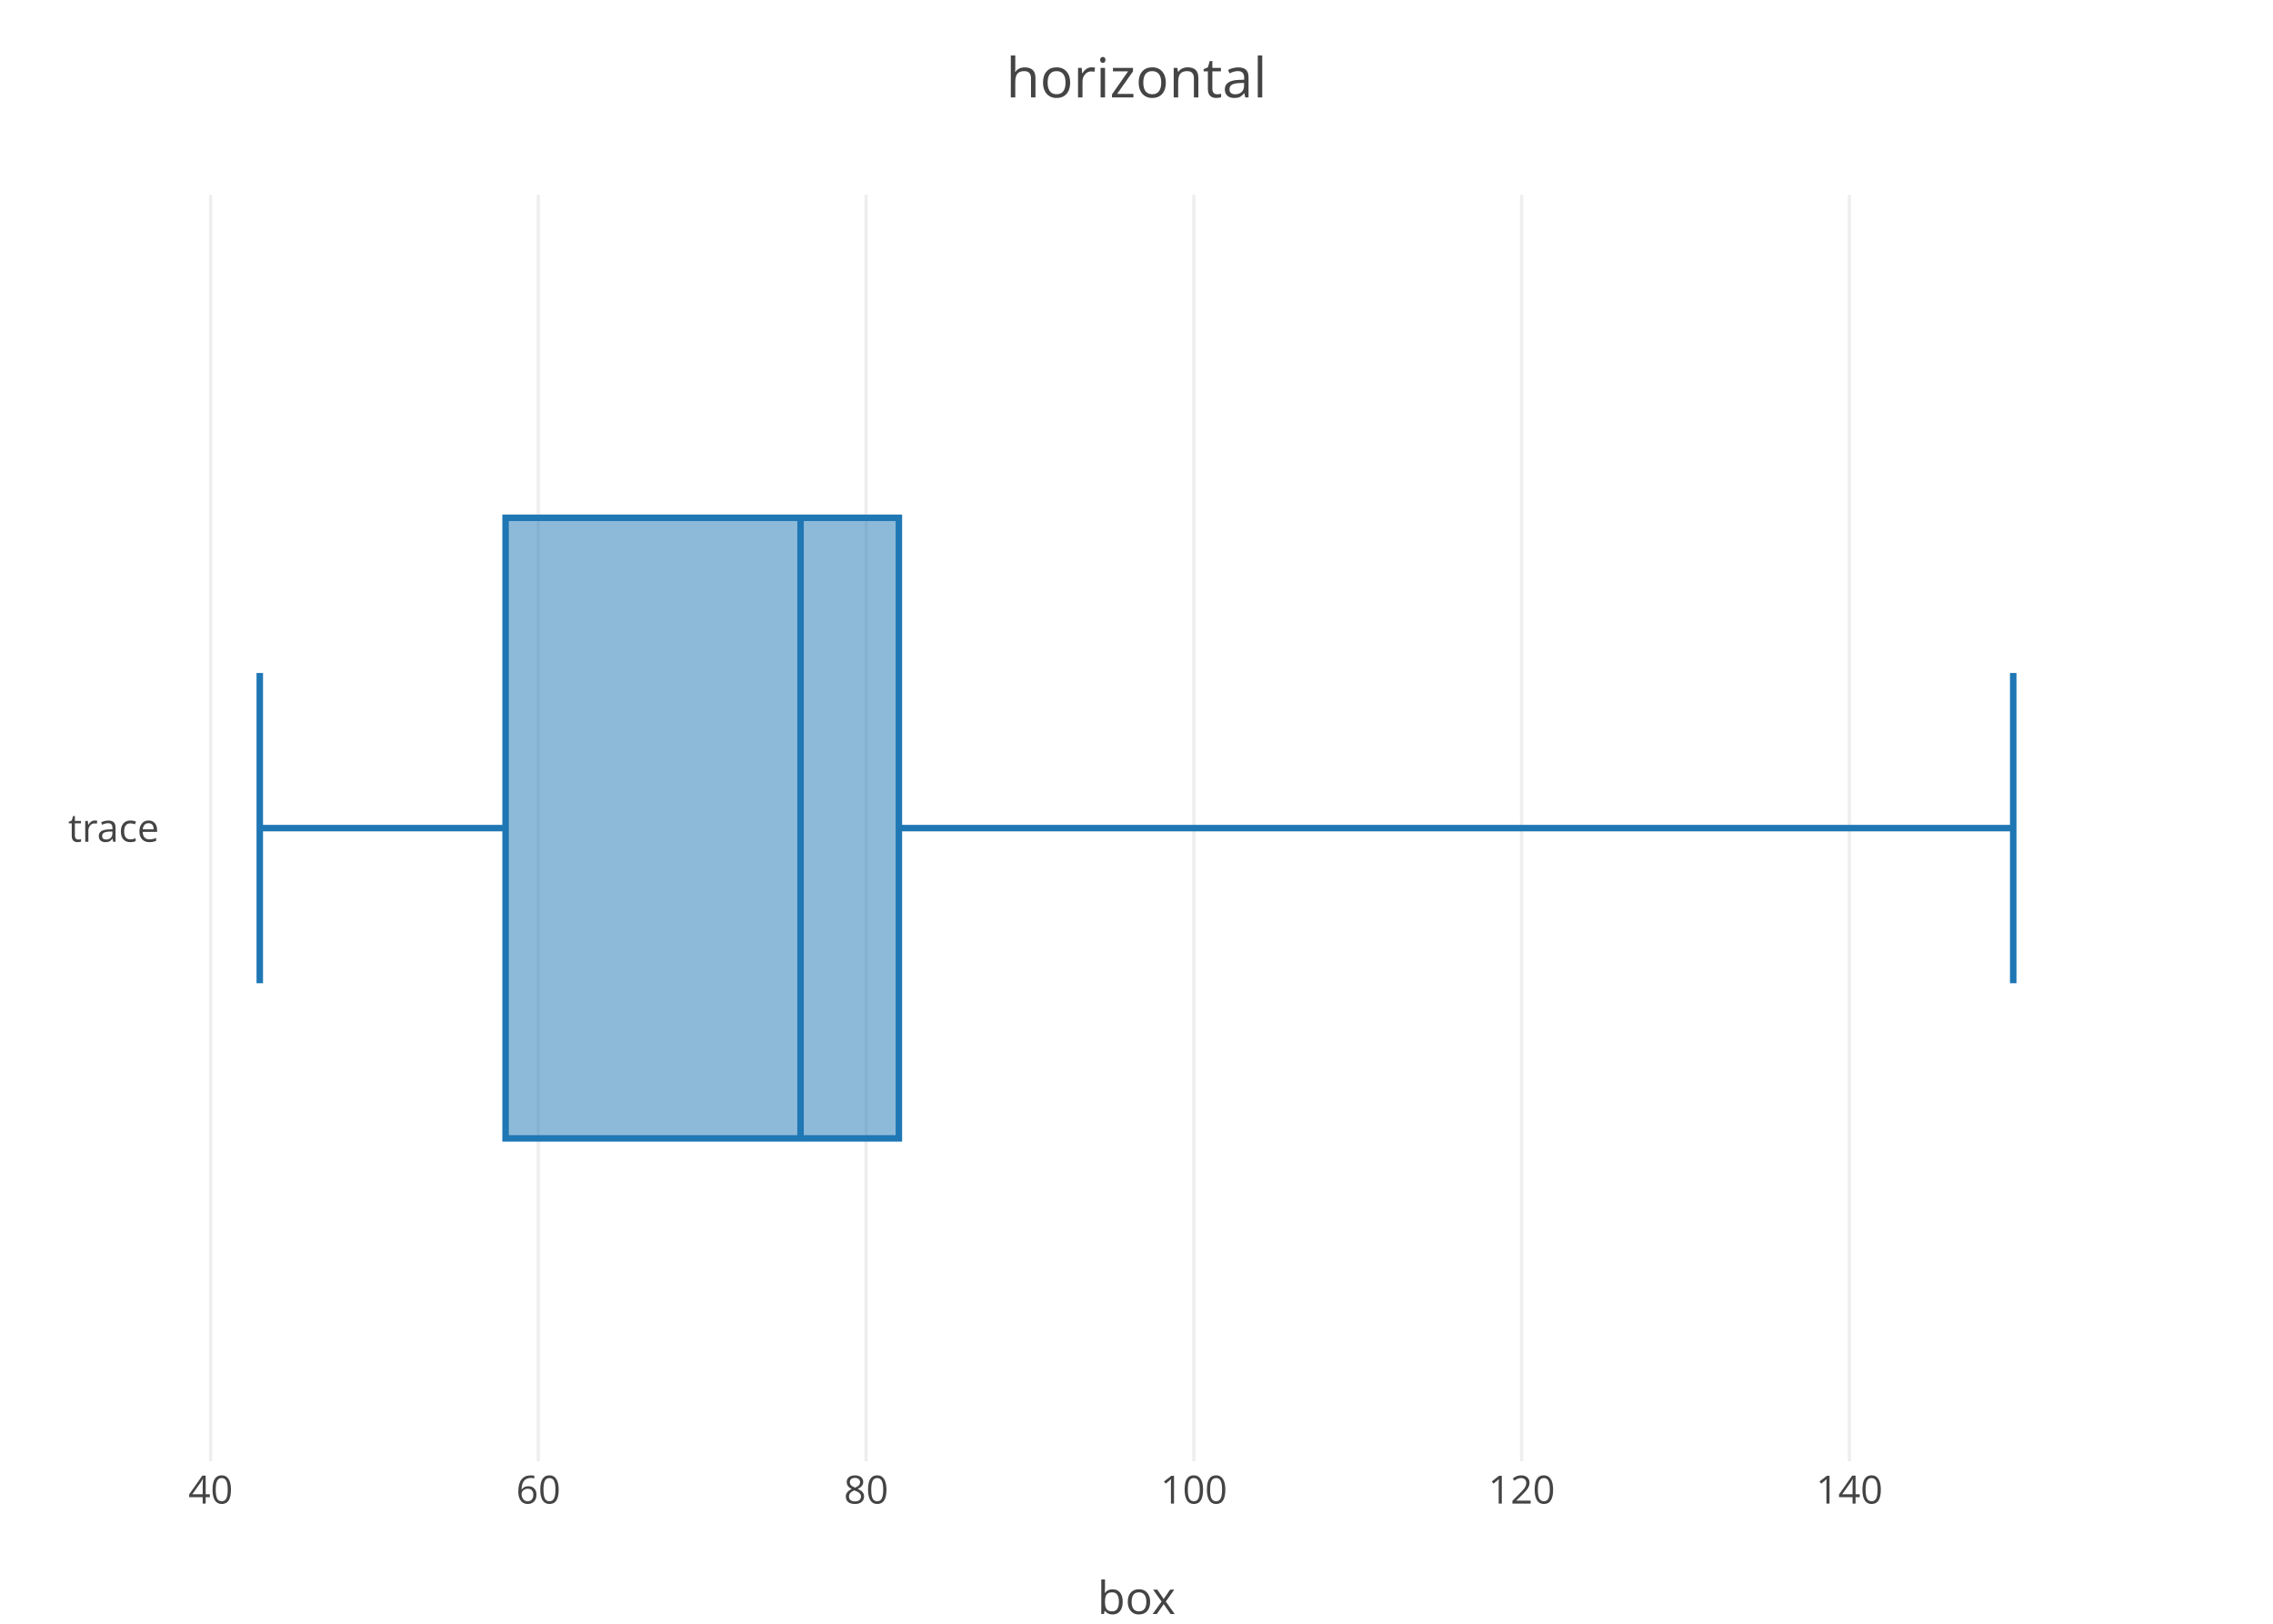
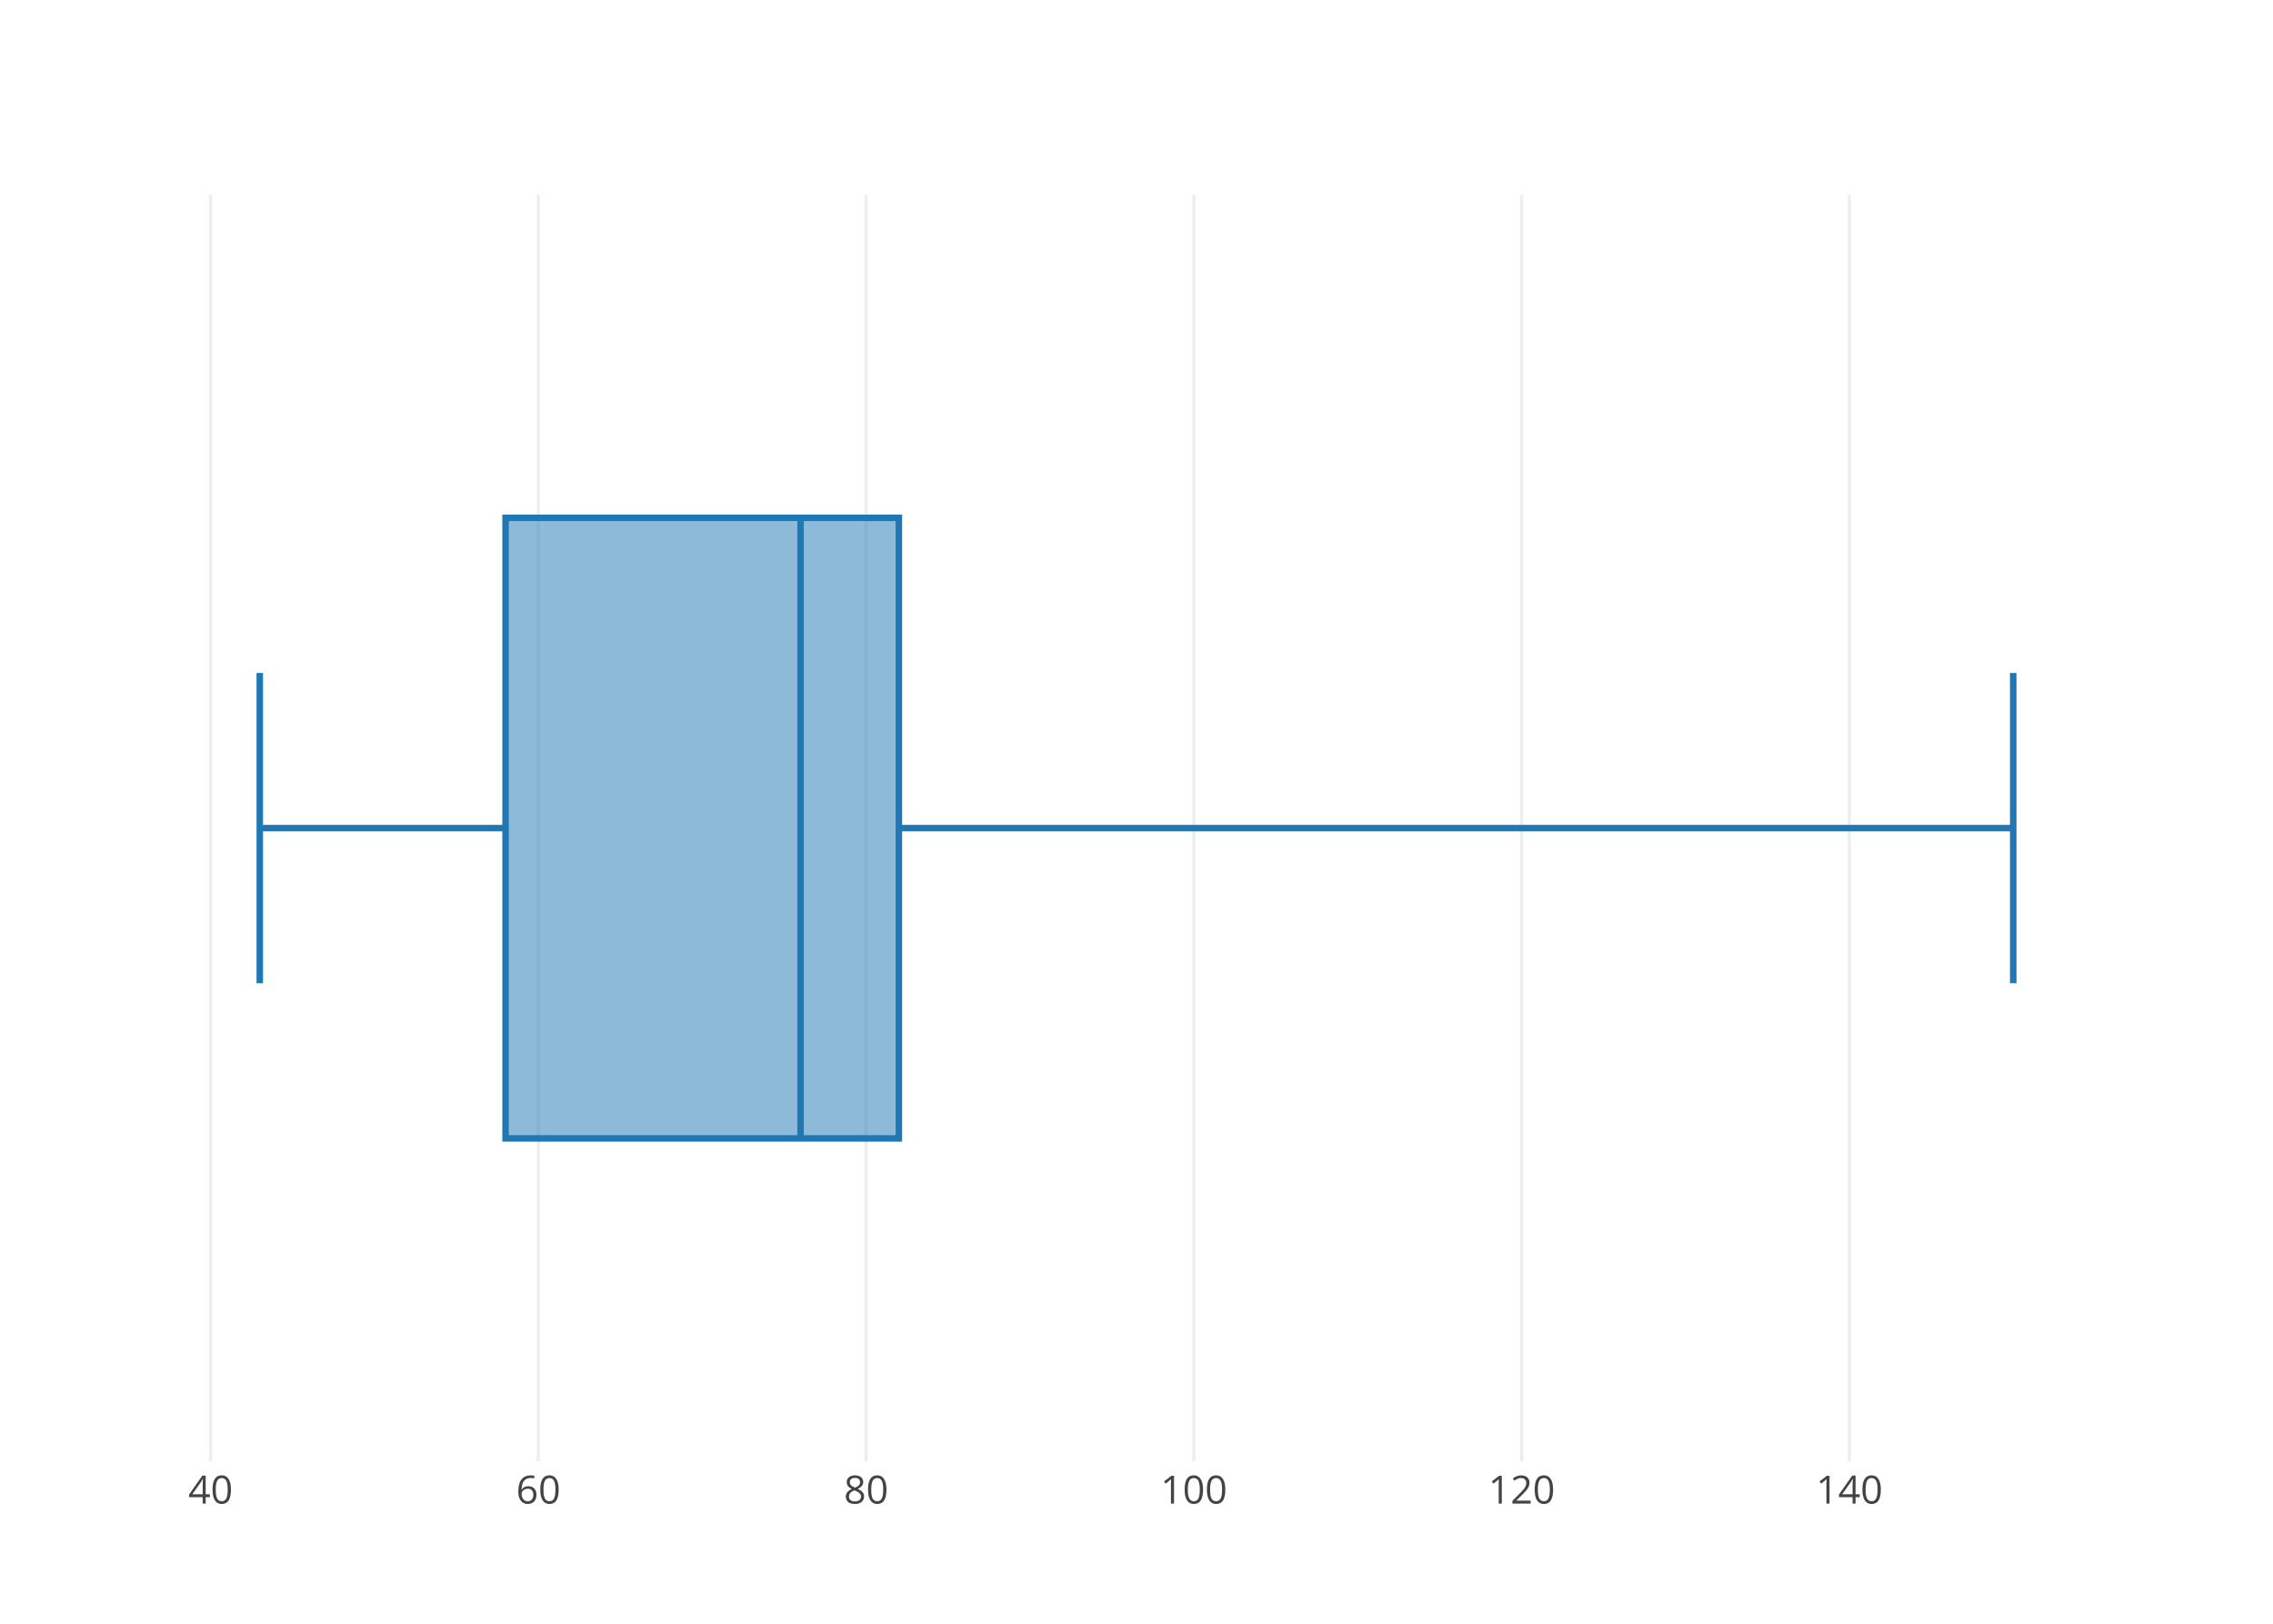
<svg xmlns="http://www.w3.org/2000/svg" class="main-svg" width="700" height="500" viewBox="0 0 700 500">
  <rect x="0" y="0" width="700" height="500" style="fill: rgb(255, 255, 255); fill-opacity: 1;" />
  <defs id="id-1">
    <g class="clips">
      <clipPath id="id-2" class="plotclip">
        <rect width="600" height="390" />
      </clipPath>
      <clipPath class="axesclip" id="id-3">
        <rect x="50" y="0" width="600" height="500" />
      </clipPath>
      <clipPath class="axesclip" id="id-4">
        <rect x="0" y="60" width="700" height="390" />
      </clipPath>
      <clipPath class="axesclip" id="id-5">
        <rect x="50" y="60" width="600" height="390" />
      </clipPath>
    </g>
    <g class="gradients" />
  </defs>
  <g class="bglayer" />
  <g class="layer-below">
    <g class="imagelayer" />
    <g class="shapelayer" />
  </g>
  <g class="cartesianlayer">
    <g class="subplot xy">
      <g class="layer-subplot">
        <g class="shapelayer" />
        <g class="imagelayer" />
      </g>
      <g class="gridlayer">
        <g class="x">
          <path class="xgrid crisp" transform="translate(64.86,0)" d="M0,60v390" style="stroke: rgb(238, 238, 238); stroke-opacity: 1; stroke-width: 1px;" />
          <path class="xgrid crisp" transform="translate(165.79,0)" d="M0,60v390" style="stroke: rgb(238, 238, 238); stroke-opacity: 1; stroke-width: 1px;" />
          <path class="xgrid crisp" transform="translate(266.73,0)" d="M0,60v390" style="stroke: rgb(238, 238, 238); stroke-opacity: 1; stroke-width: 1px;" />
          <path class="xgrid crisp" transform="translate(367.66,0)" d="M0,60v390" style="stroke: rgb(238, 238, 238); stroke-opacity: 1; stroke-width: 1px;" />
          <path class="xgrid crisp" transform="translate(468.6,0)" d="M0,60v390" style="stroke: rgb(238, 238, 238); stroke-opacity: 1; stroke-width: 1px;" />
          <path class="xgrid crisp" transform="translate(569.53,0)" d="M0,60v390" style="stroke: rgb(238, 238, 238); stroke-opacity: 1; stroke-width: 1px;" />
        </g>
        <g class="y" />
      </g>
      <g class="zerolinelayer" />
      <path class="xlines-below" />
      <path class="ylines-below" />
      <g class="overlines-below" />
      <g class="xaxislayer-below" />
      <g class="yaxislayer-below" />
      <g class="overaxes-below" />
      <g class="plot" transform="translate(50,60)" clip-path="url('#id-2')">
        <g class="boxlayer mlayer">
          <g class="trace boxes" style="opacity: 1;">
            <path class="box" d="M196.54,290.55V99.45M105.7,290.55V99.45H226.82V290.55ZM105.7,195H30M226.82,195H570M30,242.77V147.23M570,242.77V147.23" style="vector-effect: non-scaling-stroke; stroke-width: 2px; stroke: rgb(31, 119, 180); stroke-opacity: 1; fill: rgb(31, 119, 180); fill-opacity: 0.5;" />
          </g>
        </g>
      </g>
      <g class="overplot" />
      <path class="xlines-above crisp" d="M0,0" style="fill: none;" />
      <path class="ylines-above crisp" d="M0,0" style="fill: none;" />
      <g class="overlines-above" />
      <g class="xaxislayer-above">
        <g class="xtick">
          <text text-anchor="middle" x="0" y="463" transform="translate(64.86,0)" style="font-family: 'Open Sans', verdana, arial, sans-serif; font-size: 12px; fill: rgb(68, 68, 68); fill-opacity: 1; white-space: pre;">
40</text>
        </g>
        <g class="xtick">
          <text text-anchor="middle" x="0" y="463" transform="translate(165.79,0)" style="font-family: 'Open Sans', verdana, arial, sans-serif; font-size: 12px; fill: rgb(68, 68, 68); fill-opacity: 1; white-space: pre;">
60</text>
        </g>
        <g class="xtick">
          <text text-anchor="middle" x="0" y="463" transform="translate(266.73,0)" style="font-family: 'Open Sans', verdana, arial, sans-serif; font-size: 12px; fill: rgb(68, 68, 68); fill-opacity: 1; white-space: pre;">
80</text>
        </g>
        <g class="xtick">
          <text text-anchor="middle" x="0" y="463" transform="translate(367.66,0)" style="font-family: 'Open Sans', verdana, arial, sans-serif; font-size: 12px; fill: rgb(68, 68, 68); fill-opacity: 1; white-space: pre;">
100</text>
        </g>
        <g class="xtick">
          <text text-anchor="middle" x="0" y="463" transform="translate(468.6,0)" style="font-family: 'Open Sans', verdana, arial, sans-serif; font-size: 12px; fill: rgb(68, 68, 68); fill-opacity: 1; white-space: pre;">
120</text>
        </g>
        <g class="xtick">
          <text text-anchor="middle" x="0" y="463" transform="translate(569.53,0)" style="font-family: 'Open Sans', verdana, arial, sans-serif; font-size: 12px; fill: rgb(68, 68, 68); fill-opacity: 1; white-space: pre;">
140</text>
        </g>
      </g>
-       <g class="yaxislayer-above">
-         <g class="ytick">
-           <text text-anchor="end" x="49" y="4.2" transform="translate(0,255)" style="font-family: 'Open Sans', verdana, arial, sans-serif; font-size: 12px; fill: rgb(68, 68, 68); fill-opacity: 1; white-space: pre;">
- trace</text>
-         </g>
-       </g>
+       <g class="yaxislayer-above" />
      <g class="overaxes-above" />
    </g>
  </g>
  <g class="polarlayer" />
  <g class="ternarylayer" />
  <g class="geolayer" />
  <g class="funnelarealayer" />
  <g class="pielayer" />
  <g class="treemaplayer" />
  <g class="sunburstlayer" />
  <g class="glimages" />
  <defs id="id-6">
    <g class="clips" />
  </defs>
  <g class="layer-above">
    <g class="imagelayer" />
    <g class="shapelayer" />
  </g>
  <g class="infolayer">
-     <g class="g-gtitle">
-       <text class="gtitle" x="350" y="30" text-anchor="middle" dy="0em" style="font-family: 'Open Sans', verdana, arial, sans-serif; font-size: 17px; fill: rgb(68, 68, 68); opacity: 1; font-weight: normal; white-space: pre;">
- horizontal</text>
-     </g>
-     <g class="g-xtitle" transform="translate(0,-5)">
-       <text class="xtitle" x="350" y="502" text-anchor="middle" style="font-family: 'Open Sans', verdana, arial, sans-serif; font-size: 14px; fill: rgb(68, 68, 68); opacity: 1; font-weight: normal; white-space: pre;">
- box</text>
-     </g>
+     <g class="g-gtitle" />
+     <g class="g-xtitle" />
    <g class="g-ytitle" />
  </g>
</svg>
